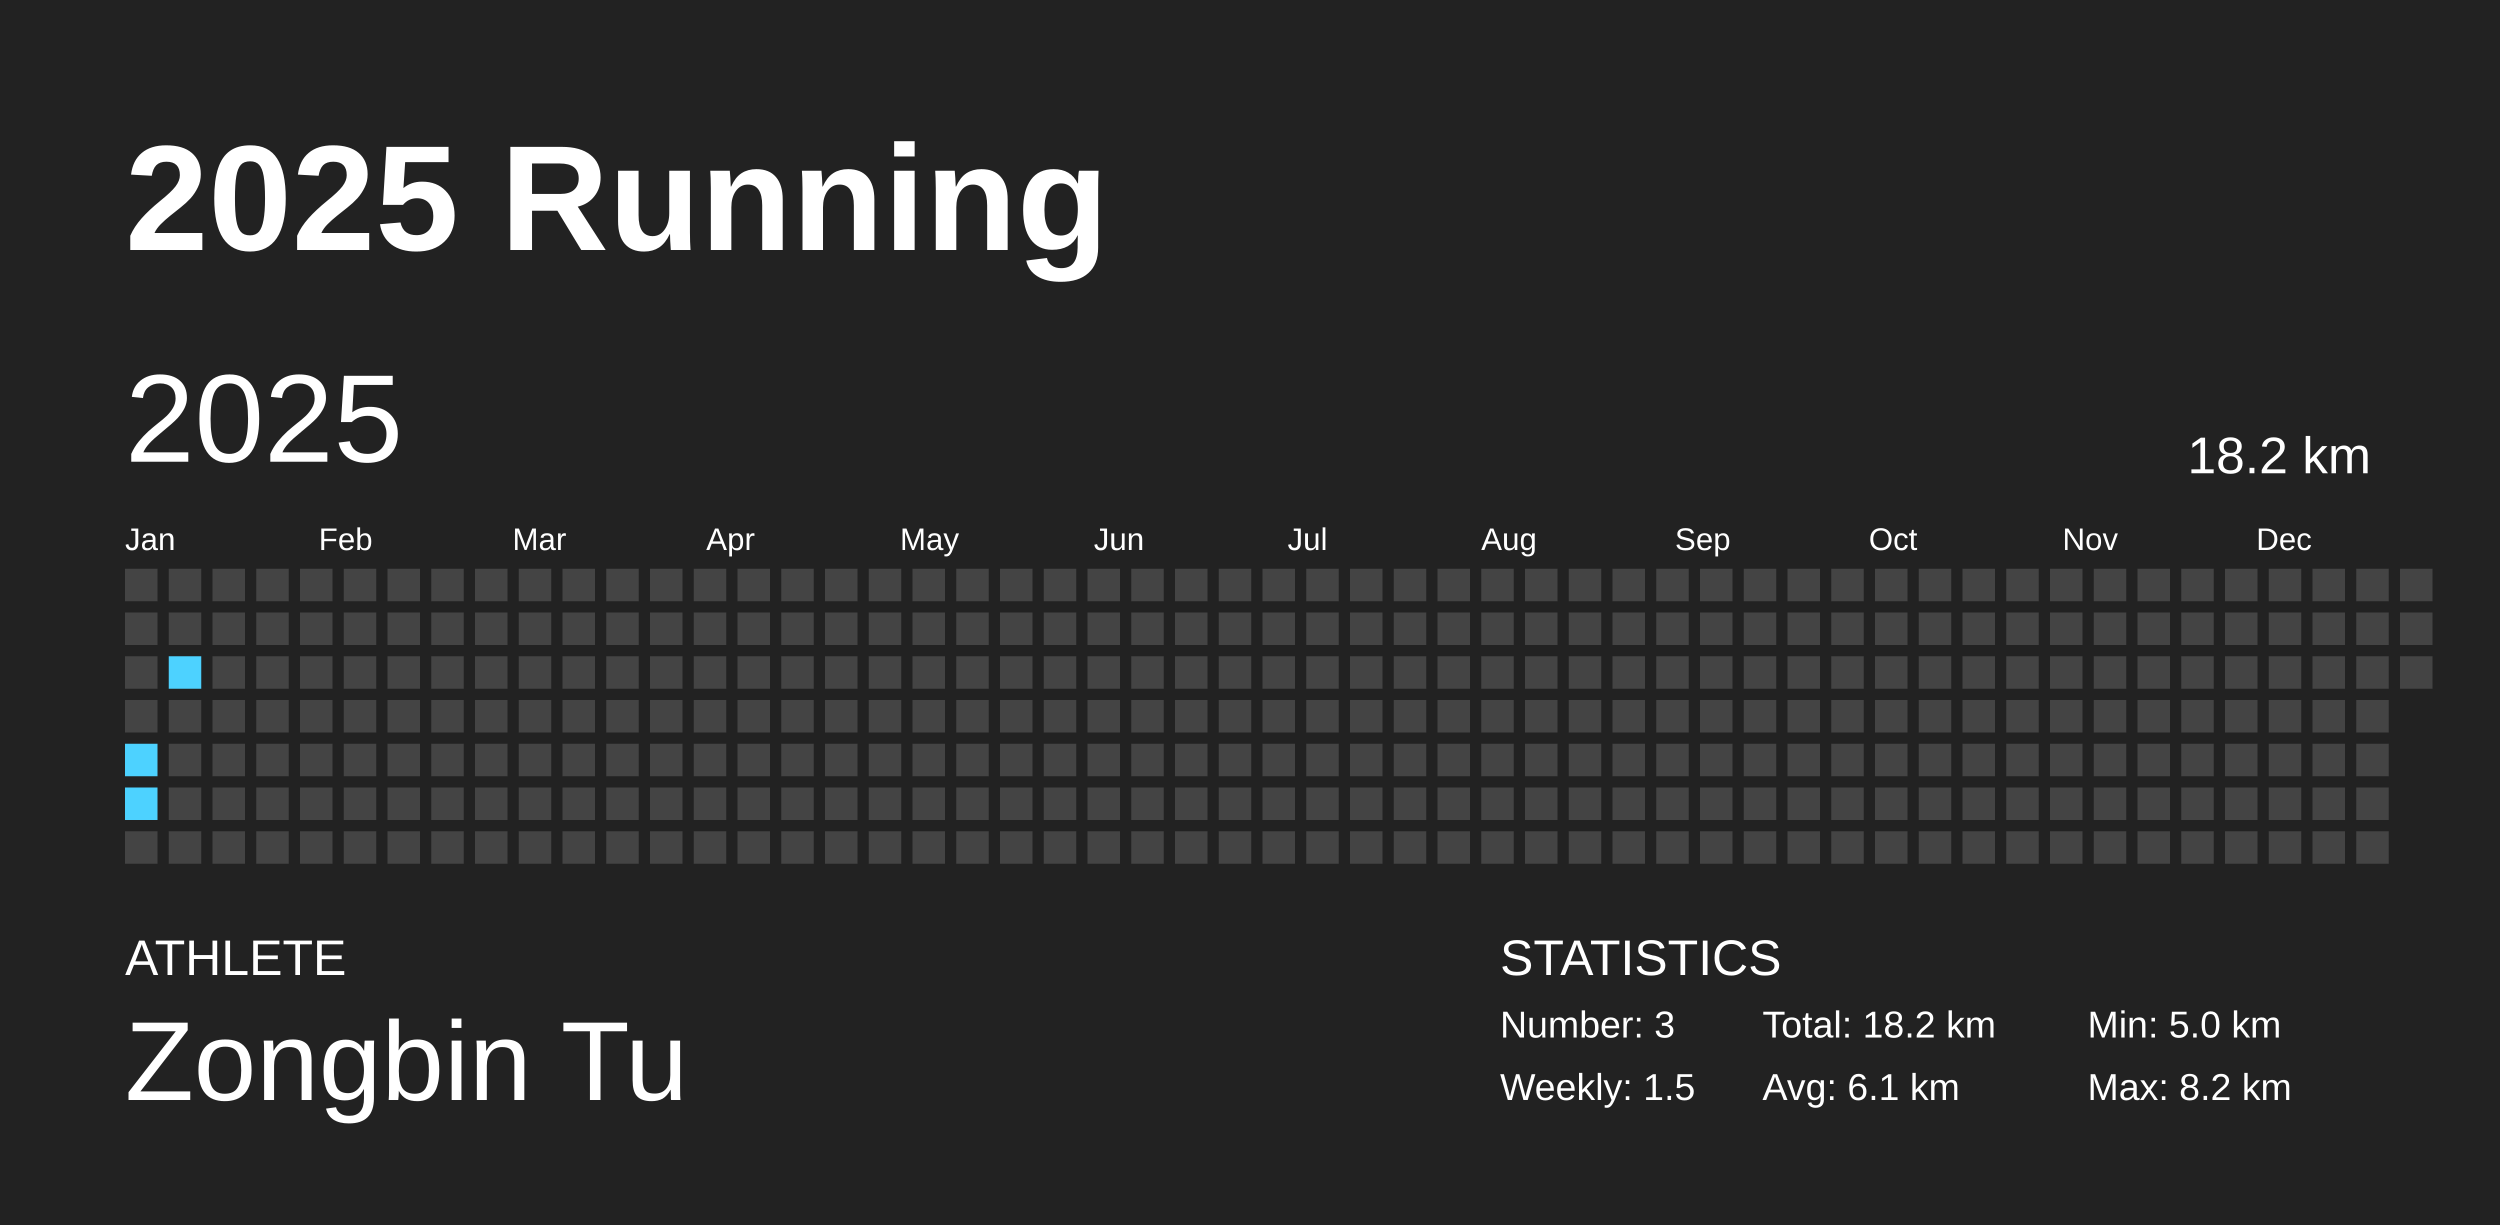
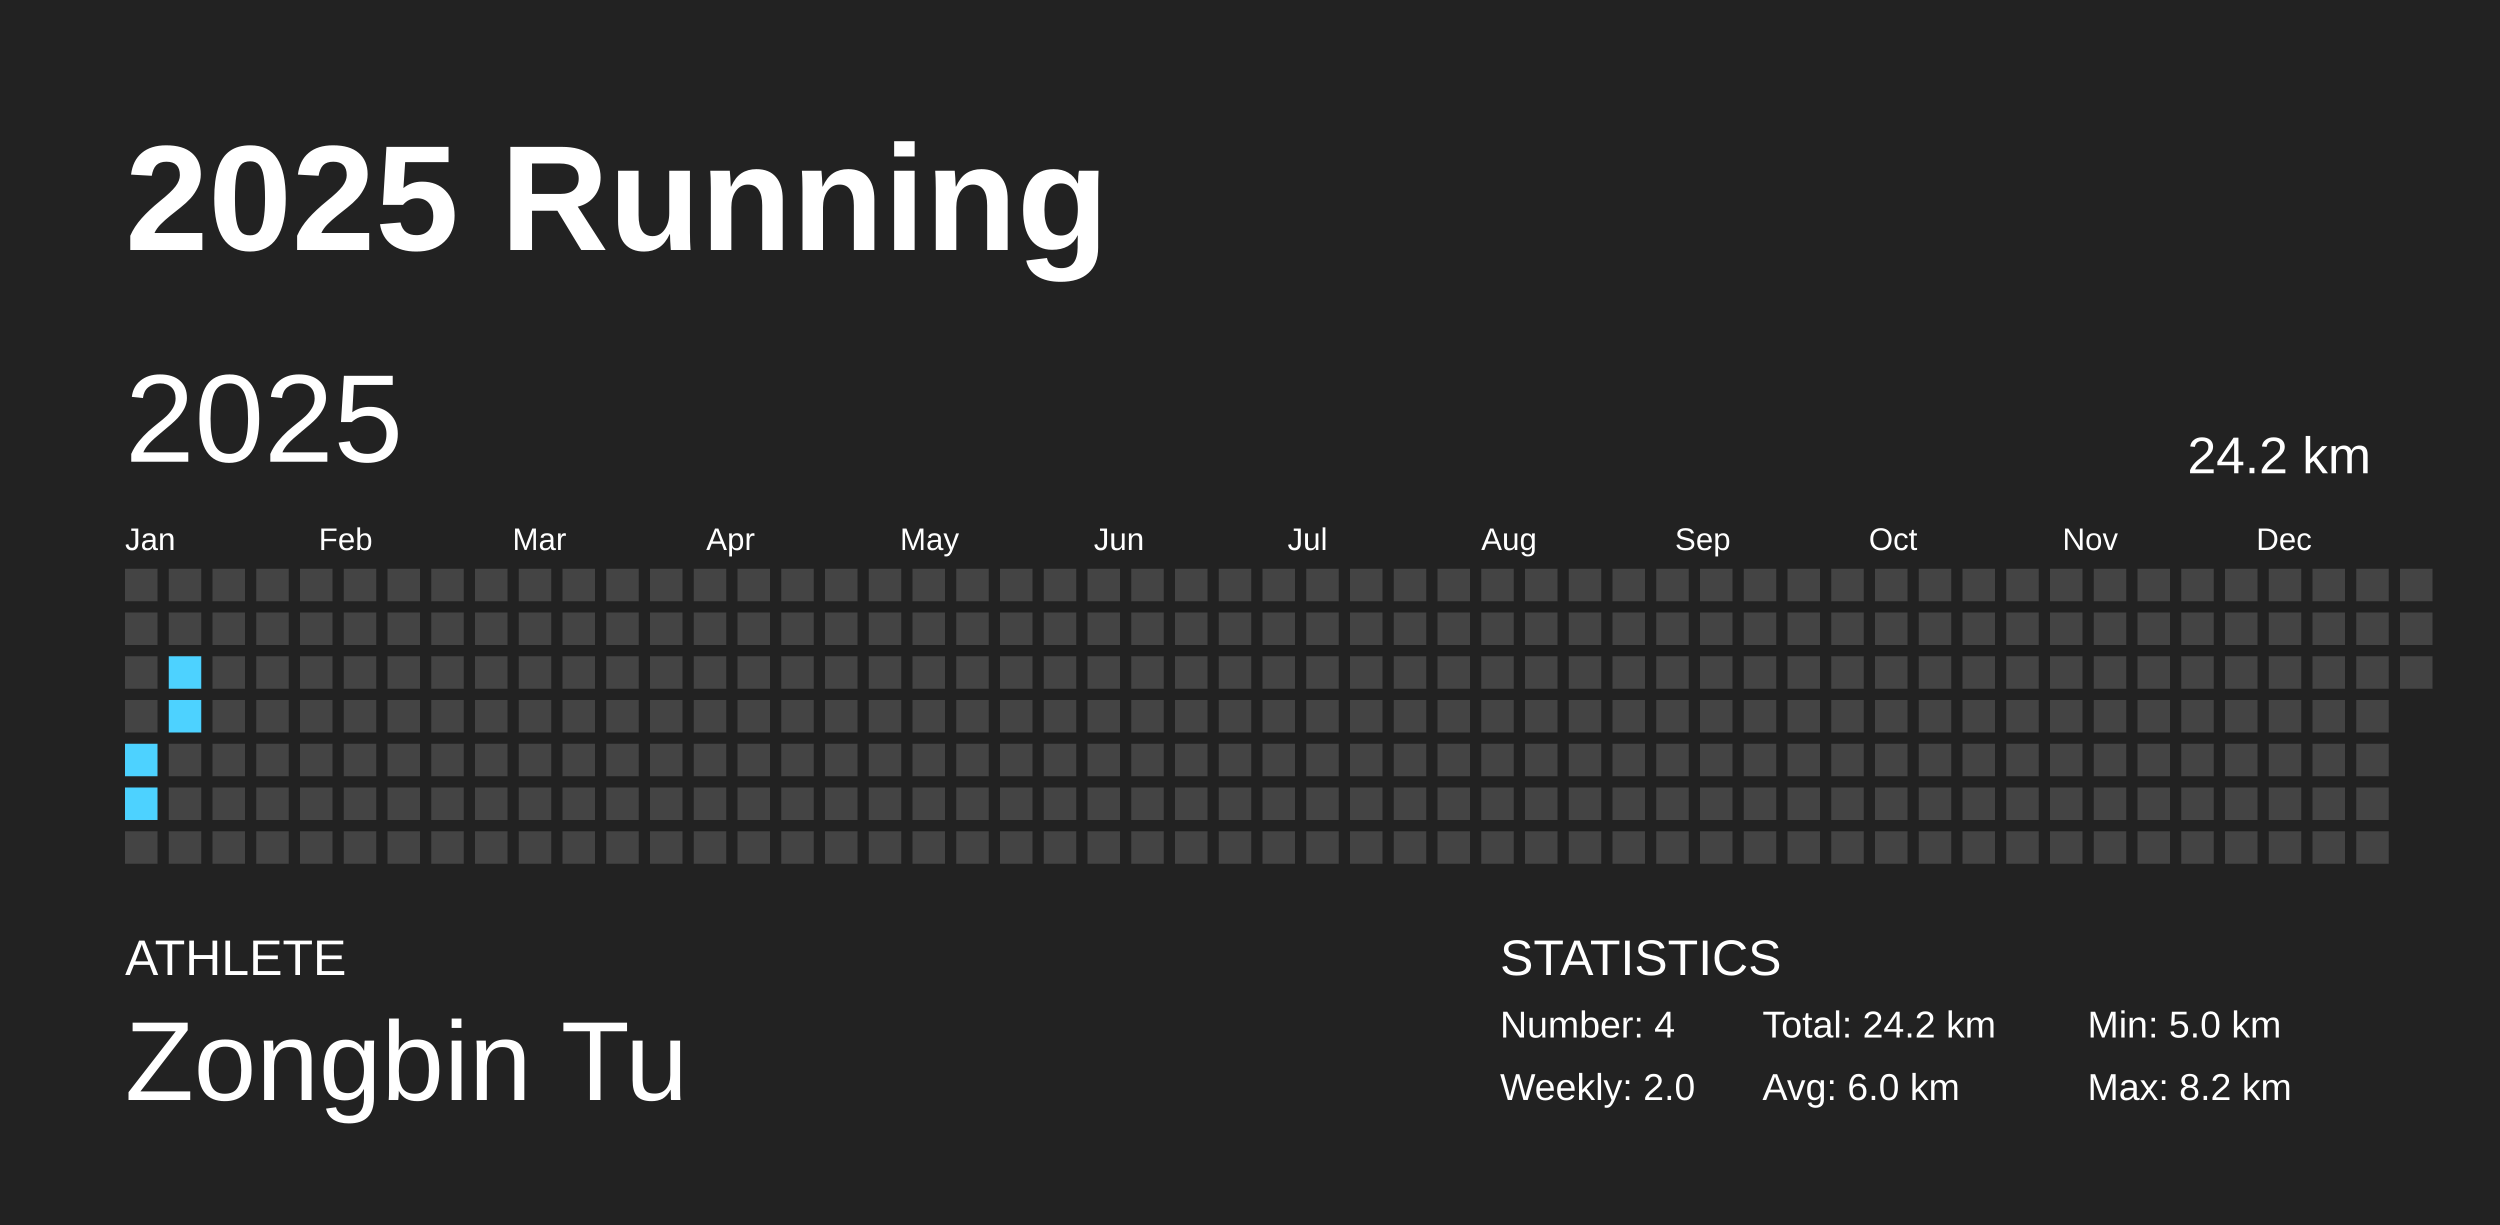
<svg xmlns="http://www.w3.org/2000/svg" baseProfile="full" height="98mm" version="1.1" viewBox="0,0,200,98" width="200mm">
  <defs />
  <rect fill="#222222" height="98" width="200" x="0" y="0" />
  <text fill="#FFFFFF" style="font-size:12px; font-family:Arial; font-weight:bold;" x="10" y="20">2025 Running</text>
  <text fill="#FFFFFF" style="font-size:4px; font-family:Arial" x="10" y="78">ATHLETE</text>
  <text fill="#FFFFFF" style="font-size:9px; font-family:Arial" x="10" y="88">Zongbin Tu</text>
  <text fill="#FFFFFF" style="font-size:4px; font-family:Arial" x="120" y="78">STATISTICS</text>
-   <text fill="#FFFFFF" style="font-size:3px; font-family:Arial" x="120" y="83">Number: 3</text>
-   <text fill="#FFFFFF" style="font-size:3px; font-family:Arial" x="120" y="88">Weekly: 1.5</text>
-   <text fill="#FFFFFF" style="font-size:3px; font-family:Arial" x="141" y="83">Total: 18.2 km</text>
-   <text fill="#FFFFFF" style="font-size:3px; font-family:Arial" x="141" y="88">Avg: 6.1 km</text>
+   <text fill="#FFFFFF" style="font-size:3px; font-family:Arial" x="120" y="83">Number: 4</text>
+   <text fill="#FFFFFF" style="font-size:3px; font-family:Arial" x="120" y="88">Weekly: 2.0</text>
+   <text fill="#FFFFFF" style="font-size:3px; font-family:Arial" x="141" y="83">Total: 24.2 km</text>
+   <text fill="#FFFFFF" style="font-size:3px; font-family:Arial" x="141" y="88">Avg: 6.0 km</text>
  <text fill="#FFFFFF" style="font-size:3px; font-family:Arial" x="167" y="83">Min: 5.0 km</text>
  <text fill="#FFFFFF" style="font-size:3px; font-family:Arial" x="167" y="88">Max: 8.2 km</text>
  <text dominant-baseline="hanging" fill="#FFFFFF" style="font-size:10.0px; font-family:Arial;" x="10" y="30">2025</text>
-   <text dominant-baseline="hanging" fill="#FFFFFF" style="font-size:4.125px; font-family:Arial;" x="175" y="35">18.2 km</text>
+   <text dominant-baseline="hanging" fill="#FFFFFF" style="font-size:4.125px; font-family:Arial;" x="175" y="35">24.2 km</text>
  <text fill="#FFFFFF" style="font-size:2.5px; font-family:Arial" x="10.0" y="44">Jan</text>
  <text fill="#FFFFFF" style="font-size:2.5px; font-family:Arial" x="25.5" y="44">Feb</text>
  <text fill="#FFFFFF" style="font-size:2.5px; font-family:Arial" x="41.0" y="44">Mar</text>
  <text fill="#FFFFFF" style="font-size:2.5px; font-family:Arial" x="56.5" y="44">Apr</text>
  <text fill="#FFFFFF" style="font-size:2.5px; font-family:Arial" x="72.0" y="44">May</text>
  <text fill="#FFFFFF" style="font-size:2.5px; font-family:Arial" x="87.5" y="44">Jun</text>
  <text fill="#FFFFFF" style="font-size:2.5px; font-family:Arial" x="103.0" y="44">Jul</text>
  <text fill="#FFFFFF" style="font-size:2.5px; font-family:Arial" x="118.5" y="44">Aug</text>
  <text fill="#FFFFFF" style="font-size:2.5px; font-family:Arial" x="134.0" y="44">Sep</text>
  <text fill="#FFFFFF" style="font-size:2.5px; font-family:Arial" x="149.5" y="44">Oct</text>
  <text fill="#FFFFFF" style="font-size:2.5px; font-family:Arial" x="165.0" y="44">Nov</text>
  <text fill="#FFFFFF" style="font-size:2.5px; font-family:Arial" x="180.5" y="44">Dec</text>
  <rect fill="#444444" height="2.6" width="2.6" x="10.0" y="45.5" />
  <rect fill="#444444" height="2.6" width="2.6" x="10.0" y="49.0" />
  <rect fill="#444444" height="2.6" width="2.6" x="10.0" y="52.5" />
  <rect fill="#444444" height="2.6" width="2.6" x="10.0" y="56.0" />
  <rect fill="#4dd2ff" height="2.6" width="2.6" x="10.0" y="59.5" />
  <rect fill="#4dd2ff" height="2.6" width="2.6" x="10.0" y="63.0" />
  <rect fill="#444444" height="2.6" width="2.6" x="10.0" y="66.5" />
  <rect fill="#444444" height="2.6" width="2.6" x="13.5" y="45.5" />
  <rect fill="#444444" height="2.6" width="2.6" x="13.5" y="49.0" />
  <rect fill="#4dd2ff" height="2.6" width="2.6" x="13.5" y="52.5" />
-   <rect fill="#444444" height="2.6" width="2.6" x="13.5" y="56.0" />
+   <rect fill="#4dd2ff" height="2.6" width="2.6" x="13.5" y="56.0" />
  <rect fill="#444444" height="2.6" width="2.6" x="13.5" y="59.5" />
  <rect fill="#444444" height="2.6" width="2.6" x="13.5" y="63.0" />
  <rect fill="#444444" height="2.6" width="2.6" x="13.5" y="66.5" />
  <rect fill="#444444" height="2.6" width="2.6" x="17.0" y="45.5" />
  <rect fill="#444444" height="2.6" width="2.6" x="17.0" y="49.0" />
  <rect fill="#444444" height="2.6" width="2.6" x="17.0" y="52.5" />
  <rect fill="#444444" height="2.6" width="2.6" x="17.0" y="56.0" />
  <rect fill="#444444" height="2.6" width="2.6" x="17.0" y="59.5" />
  <rect fill="#444444" height="2.6" width="2.6" x="17.0" y="63.0" />
  <rect fill="#444444" height="2.6" width="2.6" x="17.0" y="66.5" />
  <rect fill="#444444" height="2.6" width="2.6" x="20.5" y="45.5" />
  <rect fill="#444444" height="2.6" width="2.6" x="20.5" y="49.0" />
  <rect fill="#444444" height="2.6" width="2.6" x="20.5" y="52.5" />
  <rect fill="#444444" height="2.6" width="2.6" x="20.5" y="56.0" />
  <rect fill="#444444" height="2.6" width="2.6" x="20.5" y="59.5" />
  <rect fill="#444444" height="2.6" width="2.6" x="20.5" y="63.0" />
  <rect fill="#444444" height="2.6" width="2.6" x="20.5" y="66.5" />
  <rect fill="#444444" height="2.6" width="2.6" x="24.0" y="45.5" />
  <rect fill="#444444" height="2.6" width="2.6" x="24.0" y="49.0" />
  <rect fill="#444444" height="2.6" width="2.6" x="24.0" y="52.5" />
  <rect fill="#444444" height="2.6" width="2.6" x="24.0" y="56.0" />
  <rect fill="#444444" height="2.6" width="2.6" x="24.0" y="59.5" />
  <rect fill="#444444" height="2.6" width="2.6" x="24.0" y="63.0" />
  <rect fill="#444444" height="2.6" width="2.6" x="24.0" y="66.5" />
  <rect fill="#444444" height="2.6" width="2.6" x="27.5" y="45.5" />
  <rect fill="#444444" height="2.6" width="2.6" x="27.5" y="49.0" />
  <rect fill="#444444" height="2.6" width="2.6" x="27.5" y="52.5" />
  <rect fill="#444444" height="2.6" width="2.6" x="27.5" y="56.0" />
  <rect fill="#444444" height="2.6" width="2.6" x="27.5" y="59.5" />
  <rect fill="#444444" height="2.6" width="2.6" x="27.5" y="63.0" />
  <rect fill="#444444" height="2.6" width="2.6" x="27.5" y="66.5" />
  <rect fill="#444444" height="2.6" width="2.6" x="31.0" y="45.5" />
  <rect fill="#444444" height="2.6" width="2.6" x="31.0" y="49.0" />
  <rect fill="#444444" height="2.6" width="2.6" x="31.0" y="52.5" />
  <rect fill="#444444" height="2.6" width="2.6" x="31.0" y="56.0" />
  <rect fill="#444444" height="2.6" width="2.6" x="31.0" y="59.5" />
  <rect fill="#444444" height="2.6" width="2.6" x="31.0" y="63.0" />
  <rect fill="#444444" height="2.6" width="2.6" x="31.0" y="66.5" />
  <rect fill="#444444" height="2.6" width="2.6" x="34.5" y="45.5" />
  <rect fill="#444444" height="2.6" width="2.6" x="34.5" y="49.0" />
  <rect fill="#444444" height="2.6" width="2.6" x="34.5" y="52.5" />
  <rect fill="#444444" height="2.6" width="2.6" x="34.5" y="56.0" />
  <rect fill="#444444" height="2.6" width="2.6" x="34.5" y="59.5" />
  <rect fill="#444444" height="2.6" width="2.6" x="34.5" y="63.0" />
  <rect fill="#444444" height="2.6" width="2.6" x="34.5" y="66.5" />
  <rect fill="#444444" height="2.6" width="2.6" x="38.0" y="45.5" />
  <rect fill="#444444" height="2.6" width="2.6" x="38.0" y="49.0" />
  <rect fill="#444444" height="2.6" width="2.6" x="38.0" y="52.5" />
  <rect fill="#444444" height="2.6" width="2.6" x="38.0" y="56.0" />
  <rect fill="#444444" height="2.6" width="2.6" x="38.0" y="59.5" />
  <rect fill="#444444" height="2.6" width="2.6" x="38.0" y="63.0" />
  <rect fill="#444444" height="2.6" width="2.6" x="38.0" y="66.5" />
  <rect fill="#444444" height="2.6" width="2.6" x="41.5" y="45.5" />
  <rect fill="#444444" height="2.6" width="2.6" x="41.5" y="49.0" />
  <rect fill="#444444" height="2.6" width="2.6" x="41.5" y="52.5" />
  <rect fill="#444444" height="2.6" width="2.6" x="41.5" y="56.0" />
  <rect fill="#444444" height="2.6" width="2.6" x="41.5" y="59.5" />
  <rect fill="#444444" height="2.6" width="2.6" x="41.5" y="63.0" />
  <rect fill="#444444" height="2.6" width="2.6" x="41.5" y="66.5" />
  <rect fill="#444444" height="2.6" width="2.6" x="45.0" y="45.5" />
  <rect fill="#444444" height="2.6" width="2.6" x="45.0" y="49.0" />
  <rect fill="#444444" height="2.6" width="2.6" x="45.0" y="52.5" />
  <rect fill="#444444" height="2.6" width="2.6" x="45.0" y="56.0" />
  <rect fill="#444444" height="2.6" width="2.6" x="45.0" y="59.5" />
  <rect fill="#444444" height="2.6" width="2.6" x="45.0" y="63.0" />
  <rect fill="#444444" height="2.6" width="2.6" x="45.0" y="66.5" />
  <rect fill="#444444" height="2.6" width="2.6" x="48.5" y="45.5" />
  <rect fill="#444444" height="2.6" width="2.6" x="48.5" y="49.0" />
  <rect fill="#444444" height="2.6" width="2.6" x="48.5" y="52.5" />
  <rect fill="#444444" height="2.6" width="2.6" x="48.5" y="56.0" />
  <rect fill="#444444" height="2.6" width="2.6" x="48.5" y="59.5" />
  <rect fill="#444444" height="2.6" width="2.6" x="48.5" y="63.0" />
  <rect fill="#444444" height="2.6" width="2.6" x="48.5" y="66.5" />
  <rect fill="#444444" height="2.6" width="2.6" x="52.0" y="45.5" />
  <rect fill="#444444" height="2.6" width="2.6" x="52.0" y="49.0" />
  <rect fill="#444444" height="2.6" width="2.6" x="52.0" y="52.5" />
  <rect fill="#444444" height="2.6" width="2.6" x="52.0" y="56.0" />
  <rect fill="#444444" height="2.6" width="2.6" x="52.0" y="59.5" />
  <rect fill="#444444" height="2.6" width="2.6" x="52.0" y="63.0" />
  <rect fill="#444444" height="2.6" width="2.6" x="52.0" y="66.5" />
  <rect fill="#444444" height="2.6" width="2.6" x="55.5" y="45.5" />
  <rect fill="#444444" height="2.6" width="2.6" x="55.5" y="49.0" />
  <rect fill="#444444" height="2.6" width="2.6" x="55.5" y="52.5" />
  <rect fill="#444444" height="2.6" width="2.6" x="55.5" y="56.0" />
  <rect fill="#444444" height="2.6" width="2.6" x="55.5" y="59.5" />
  <rect fill="#444444" height="2.6" width="2.6" x="55.5" y="63.0" />
  <rect fill="#444444" height="2.6" width="2.6" x="55.5" y="66.5" />
  <rect fill="#444444" height="2.6" width="2.6" x="59.0" y="45.5" />
  <rect fill="#444444" height="2.6" width="2.6" x="59.0" y="49.0" />
  <rect fill="#444444" height="2.6" width="2.6" x="59.0" y="52.5" />
  <rect fill="#444444" height="2.6" width="2.6" x="59.0" y="56.0" />
  <rect fill="#444444" height="2.6" width="2.6" x="59.0" y="59.5" />
  <rect fill="#444444" height="2.6" width="2.6" x="59.0" y="63.0" />
  <rect fill="#444444" height="2.6" width="2.6" x="59.0" y="66.5" />
  <rect fill="#444444" height="2.6" width="2.6" x="62.5" y="45.5" />
  <rect fill="#444444" height="2.6" width="2.6" x="62.5" y="49.0" />
  <rect fill="#444444" height="2.6" width="2.6" x="62.5" y="52.5" />
  <rect fill="#444444" height="2.6" width="2.6" x="62.5" y="56.0" />
  <rect fill="#444444" height="2.6" width="2.6" x="62.5" y="59.5" />
  <rect fill="#444444" height="2.6" width="2.6" x="62.5" y="63.0" />
  <rect fill="#444444" height="2.6" width="2.6" x="62.5" y="66.5" />
  <rect fill="#444444" height="2.6" width="2.6" x="66.0" y="45.5" />
  <rect fill="#444444" height="2.6" width="2.6" x="66.0" y="49.0" />
  <rect fill="#444444" height="2.6" width="2.6" x="66.0" y="52.5" />
  <rect fill="#444444" height="2.6" width="2.6" x="66.0" y="56.0" />
  <rect fill="#444444" height="2.6" width="2.6" x="66.0" y="59.5" />
  <rect fill="#444444" height="2.6" width="2.6" x="66.0" y="63.0" />
  <rect fill="#444444" height="2.6" width="2.6" x="66.0" y="66.5" />
  <rect fill="#444444" height="2.6" width="2.6" x="69.5" y="45.5" />
  <rect fill="#444444" height="2.6" width="2.6" x="69.5" y="49.0" />
  <rect fill="#444444" height="2.6" width="2.6" x="69.5" y="52.5" />
  <rect fill="#444444" height="2.6" width="2.6" x="69.5" y="56.0" />
  <rect fill="#444444" height="2.6" width="2.6" x="69.5" y="59.5" />
  <rect fill="#444444" height="2.6" width="2.6" x="69.5" y="63.0" />
  <rect fill="#444444" height="2.6" width="2.6" x="69.5" y="66.5" />
  <rect fill="#444444" height="2.6" width="2.6" x="73.0" y="45.5" />
  <rect fill="#444444" height="2.6" width="2.6" x="73.0" y="49.0" />
  <rect fill="#444444" height="2.6" width="2.6" x="73.0" y="52.5" />
  <rect fill="#444444" height="2.6" width="2.6" x="73.0" y="56.0" />
  <rect fill="#444444" height="2.6" width="2.6" x="73.0" y="59.5" />
  <rect fill="#444444" height="2.6" width="2.6" x="73.0" y="63.0" />
  <rect fill="#444444" height="2.6" width="2.6" x="73.0" y="66.5" />
  <rect fill="#444444" height="2.6" width="2.6" x="76.5" y="45.5" />
  <rect fill="#444444" height="2.6" width="2.6" x="76.5" y="49.0" />
  <rect fill="#444444" height="2.6" width="2.6" x="76.5" y="52.5" />
  <rect fill="#444444" height="2.6" width="2.6" x="76.5" y="56.0" />
  <rect fill="#444444" height="2.6" width="2.6" x="76.5" y="59.5" />
  <rect fill="#444444" height="2.6" width="2.6" x="76.5" y="63.0" />
  <rect fill="#444444" height="2.6" width="2.6" x="76.5" y="66.5" />
  <rect fill="#444444" height="2.6" width="2.6" x="80.0" y="45.5" />
  <rect fill="#444444" height="2.6" width="2.6" x="80.0" y="49.0" />
  <rect fill="#444444" height="2.6" width="2.6" x="80.0" y="52.5" />
  <rect fill="#444444" height="2.6" width="2.6" x="80.0" y="56.0" />
  <rect fill="#444444" height="2.6" width="2.6" x="80.0" y="59.5" />
  <rect fill="#444444" height="2.6" width="2.6" x="80.0" y="63.0" />
  <rect fill="#444444" height="2.6" width="2.6" x="80.0" y="66.5" />
  <rect fill="#444444" height="2.6" width="2.6" x="83.5" y="45.5" />
  <rect fill="#444444" height="2.6" width="2.6" x="83.5" y="49.0" />
  <rect fill="#444444" height="2.6" width="2.6" x="83.5" y="52.5" />
  <rect fill="#444444" height="2.6" width="2.6" x="83.5" y="56.0" />
  <rect fill="#444444" height="2.6" width="2.6" x="83.5" y="59.5" />
  <rect fill="#444444" height="2.6" width="2.6" x="83.5" y="63.0" />
  <rect fill="#444444" height="2.6" width="2.6" x="83.5" y="66.5" />
  <rect fill="#444444" height="2.6" width="2.6" x="87.0" y="45.5" />
  <rect fill="#444444" height="2.6" width="2.6" x="87.0" y="49.0" />
  <rect fill="#444444" height="2.6" width="2.6" x="87.0" y="52.5" />
  <rect fill="#444444" height="2.6" width="2.6" x="87.0" y="56.0" />
  <rect fill="#444444" height="2.6" width="2.6" x="87.0" y="59.5" />
  <rect fill="#444444" height="2.6" width="2.6" x="87.0" y="63.0" />
  <rect fill="#444444" height="2.6" width="2.6" x="87.0" y="66.5" />
  <rect fill="#444444" height="2.6" width="2.6" x="90.5" y="45.5" />
  <rect fill="#444444" height="2.6" width="2.6" x="90.5" y="49.0" />
  <rect fill="#444444" height="2.6" width="2.6" x="90.5" y="52.5" />
  <rect fill="#444444" height="2.6" width="2.6" x="90.5" y="56.0" />
  <rect fill="#444444" height="2.6" width="2.6" x="90.5" y="59.5" />
  <rect fill="#444444" height="2.6" width="2.6" x="90.5" y="63.0" />
  <rect fill="#444444" height="2.6" width="2.6" x="90.5" y="66.5" />
  <rect fill="#444444" height="2.6" width="2.6" x="94.0" y="45.5" />
  <rect fill="#444444" height="2.6" width="2.6" x="94.0" y="49.0" />
  <rect fill="#444444" height="2.6" width="2.6" x="94.0" y="52.5" />
  <rect fill="#444444" height="2.6" width="2.6" x="94.0" y="56.0" />
  <rect fill="#444444" height="2.6" width="2.6" x="94.0" y="59.5" />
  <rect fill="#444444" height="2.6" width="2.6" x="94.0" y="63.0" />
  <rect fill="#444444" height="2.6" width="2.6" x="94.0" y="66.5" />
  <rect fill="#444444" height="2.6" width="2.6" x="97.5" y="45.5" />
  <rect fill="#444444" height="2.6" width="2.6" x="97.5" y="49.0" />
  <rect fill="#444444" height="2.6" width="2.6" x="97.5" y="52.5" />
  <rect fill="#444444" height="2.6" width="2.6" x="97.5" y="56.0" />
  <rect fill="#444444" height="2.6" width="2.6" x="97.5" y="59.5" />
  <rect fill="#444444" height="2.6" width="2.6" x="97.5" y="63.0" />
  <rect fill="#444444" height="2.6" width="2.6" x="97.5" y="66.5" />
  <rect fill="#444444" height="2.6" width="2.6" x="101.0" y="45.5" />
  <rect fill="#444444" height="2.6" width="2.6" x="101.0" y="49.0" />
  <rect fill="#444444" height="2.6" width="2.6" x="101.0" y="52.5" />
  <rect fill="#444444" height="2.6" width="2.6" x="101.0" y="56.0" />
  <rect fill="#444444" height="2.6" width="2.6" x="101.0" y="59.5" />
  <rect fill="#444444" height="2.6" width="2.6" x="101.0" y="63.0" />
  <rect fill="#444444" height="2.6" width="2.6" x="101.0" y="66.5" />
  <rect fill="#444444" height="2.6" width="2.6" x="104.5" y="45.5" />
  <rect fill="#444444" height="2.6" width="2.6" x="104.5" y="49.0" />
  <rect fill="#444444" height="2.6" width="2.6" x="104.5" y="52.5" />
  <rect fill="#444444" height="2.6" width="2.6" x="104.5" y="56.0" />
  <rect fill="#444444" height="2.6" width="2.6" x="104.5" y="59.5" />
  <rect fill="#444444" height="2.6" width="2.6" x="104.5" y="63.0" />
  <rect fill="#444444" height="2.6" width="2.6" x="104.5" y="66.5" />
  <rect fill="#444444" height="2.6" width="2.6" x="108.0" y="45.5" />
  <rect fill="#444444" height="2.6" width="2.6" x="108.0" y="49.0" />
  <rect fill="#444444" height="2.6" width="2.6" x="108.0" y="52.5" />
  <rect fill="#444444" height="2.6" width="2.6" x="108.0" y="56.0" />
  <rect fill="#444444" height="2.6" width="2.6" x="108.0" y="59.5" />
  <rect fill="#444444" height="2.6" width="2.6" x="108.0" y="63.0" />
  <rect fill="#444444" height="2.6" width="2.6" x="108.0" y="66.5" />
  <rect fill="#444444" height="2.6" width="2.6" x="111.5" y="45.5" />
  <rect fill="#444444" height="2.6" width="2.6" x="111.5" y="49.0" />
  <rect fill="#444444" height="2.6" width="2.6" x="111.5" y="52.5" />
  <rect fill="#444444" height="2.6" width="2.6" x="111.5" y="56.0" />
  <rect fill="#444444" height="2.6" width="2.6" x="111.5" y="59.5" />
  <rect fill="#444444" height="2.6" width="2.6" x="111.5" y="63.0" />
  <rect fill="#444444" height="2.6" width="2.6" x="111.5" y="66.5" />
  <rect fill="#444444" height="2.6" width="2.6" x="115.0" y="45.5" />
  <rect fill="#444444" height="2.6" width="2.6" x="115.0" y="49.0" />
  <rect fill="#444444" height="2.6" width="2.6" x="115.0" y="52.5" />
  <rect fill="#444444" height="2.6" width="2.6" x="115.0" y="56.0" />
  <rect fill="#444444" height="2.6" width="2.6" x="115.0" y="59.5" />
  <rect fill="#444444" height="2.6" width="2.6" x="115.0" y="63.0" />
  <rect fill="#444444" height="2.6" width="2.6" x="115.0" y="66.5" />
  <rect fill="#444444" height="2.6" width="2.6" x="118.5" y="45.5" />
  <rect fill="#444444" height="2.6" width="2.6" x="118.5" y="49.0" />
  <rect fill="#444444" height="2.6" width="2.6" x="118.5" y="52.5" />
  <rect fill="#444444" height="2.6" width="2.6" x="118.5" y="56.0" />
  <rect fill="#444444" height="2.6" width="2.6" x="118.5" y="59.5" />
  <rect fill="#444444" height="2.6" width="2.6" x="118.5" y="63.0" />
  <rect fill="#444444" height="2.6" width="2.6" x="118.5" y="66.5" />
  <rect fill="#444444" height="2.6" width="2.6" x="122.0" y="45.5" />
  <rect fill="#444444" height="2.6" width="2.6" x="122.0" y="49.0" />
  <rect fill="#444444" height="2.6" width="2.6" x="122.0" y="52.5" />
  <rect fill="#444444" height="2.6" width="2.6" x="122.0" y="56.0" />
  <rect fill="#444444" height="2.6" width="2.6" x="122.0" y="59.5" />
  <rect fill="#444444" height="2.6" width="2.6" x="122.0" y="63.0" />
  <rect fill="#444444" height="2.6" width="2.6" x="122.0" y="66.5" />
  <rect fill="#444444" height="2.6" width="2.6" x="125.5" y="45.5" />
  <rect fill="#444444" height="2.6" width="2.6" x="125.5" y="49.0" />
  <rect fill="#444444" height="2.6" width="2.6" x="125.5" y="52.5" />
  <rect fill="#444444" height="2.6" width="2.6" x="125.5" y="56.0" />
  <rect fill="#444444" height="2.6" width="2.6" x="125.5" y="59.5" />
  <rect fill="#444444" height="2.6" width="2.6" x="125.5" y="63.0" />
  <rect fill="#444444" height="2.6" width="2.6" x="125.5" y="66.5" />
  <rect fill="#444444" height="2.6" width="2.6" x="129.0" y="45.5" />
  <rect fill="#444444" height="2.6" width="2.6" x="129.0" y="49.0" />
  <rect fill="#444444" height="2.6" width="2.6" x="129.0" y="52.5" />
  <rect fill="#444444" height="2.6" width="2.6" x="129.0" y="56.0" />
  <rect fill="#444444" height="2.6" width="2.6" x="129.0" y="59.5" />
  <rect fill="#444444" height="2.6" width="2.6" x="129.0" y="63.0" />
  <rect fill="#444444" height="2.6" width="2.6" x="129.0" y="66.5" />
  <rect fill="#444444" height="2.6" width="2.6" x="132.5" y="45.5" />
  <rect fill="#444444" height="2.6" width="2.6" x="132.5" y="49.0" />
  <rect fill="#444444" height="2.6" width="2.6" x="132.5" y="52.5" />
  <rect fill="#444444" height="2.6" width="2.6" x="132.5" y="56.0" />
  <rect fill="#444444" height="2.6" width="2.6" x="132.5" y="59.5" />
  <rect fill="#444444" height="2.6" width="2.6" x="132.5" y="63.0" />
  <rect fill="#444444" height="2.6" width="2.6" x="132.5" y="66.5" />
  <rect fill="#444444" height="2.6" width="2.6" x="136.0" y="45.5" />
  <rect fill="#444444" height="2.6" width="2.6" x="136.0" y="49.0" />
  <rect fill="#444444" height="2.6" width="2.6" x="136.0" y="52.5" />
  <rect fill="#444444" height="2.6" width="2.6" x="136.0" y="56.0" />
  <rect fill="#444444" height="2.6" width="2.6" x="136.0" y="59.5" />
  <rect fill="#444444" height="2.6" width="2.6" x="136.0" y="63.0" />
  <rect fill="#444444" height="2.6" width="2.6" x="136.0" y="66.5" />
  <rect fill="#444444" height="2.6" width="2.6" x="139.5" y="45.5" />
  <rect fill="#444444" height="2.6" width="2.6" x="139.5" y="49.0" />
  <rect fill="#444444" height="2.6" width="2.6" x="139.5" y="52.5" />
  <rect fill="#444444" height="2.6" width="2.6" x="139.5" y="56.0" />
  <rect fill="#444444" height="2.6" width="2.6" x="139.5" y="59.5" />
  <rect fill="#444444" height="2.6" width="2.6" x="139.5" y="63.0" />
  <rect fill="#444444" height="2.6" width="2.6" x="139.5" y="66.5" />
  <rect fill="#444444" height="2.6" width="2.6" x="143.0" y="45.5" />
  <rect fill="#444444" height="2.6" width="2.6" x="143.0" y="49.0" />
  <rect fill="#444444" height="2.6" width="2.6" x="143.0" y="52.5" />
  <rect fill="#444444" height="2.6" width="2.6" x="143.0" y="56.0" />
  <rect fill="#444444" height="2.6" width="2.6" x="143.0" y="59.5" />
  <rect fill="#444444" height="2.6" width="2.6" x="143.0" y="63.0" />
  <rect fill="#444444" height="2.6" width="2.6" x="143.0" y="66.5" />
  <rect fill="#444444" height="2.6" width="2.6" x="146.5" y="45.5" />
  <rect fill="#444444" height="2.6" width="2.6" x="146.5" y="49.0" />
  <rect fill="#444444" height="2.6" width="2.6" x="146.5" y="52.5" />
  <rect fill="#444444" height="2.6" width="2.6" x="146.5" y="56.0" />
  <rect fill="#444444" height="2.6" width="2.6" x="146.5" y="59.5" />
  <rect fill="#444444" height="2.6" width="2.6" x="146.5" y="63.0" />
  <rect fill="#444444" height="2.6" width="2.6" x="146.5" y="66.5" />
  <rect fill="#444444" height="2.6" width="2.6" x="150.0" y="45.5" />
  <rect fill="#444444" height="2.6" width="2.6" x="150.0" y="49.0" />
  <rect fill="#444444" height="2.6" width="2.6" x="150.0" y="52.5" />
  <rect fill="#444444" height="2.6" width="2.6" x="150.0" y="56.0" />
  <rect fill="#444444" height="2.6" width="2.6" x="150.0" y="59.5" />
  <rect fill="#444444" height="2.6" width="2.6" x="150.0" y="63.0" />
  <rect fill="#444444" height="2.6" width="2.6" x="150.0" y="66.5" />
  <rect fill="#444444" height="2.6" width="2.6" x="153.5" y="45.5" />
  <rect fill="#444444" height="2.6" width="2.6" x="153.5" y="49.0" />
  <rect fill="#444444" height="2.6" width="2.6" x="153.5" y="52.5" />
  <rect fill="#444444" height="2.6" width="2.6" x="153.5" y="56.0" />
  <rect fill="#444444" height="2.6" width="2.6" x="153.5" y="59.5" />
  <rect fill="#444444" height="2.6" width="2.6" x="153.5" y="63.0" />
  <rect fill="#444444" height="2.6" width="2.6" x="153.5" y="66.5" />
  <rect fill="#444444" height="2.6" width="2.6" x="157.0" y="45.5" />
  <rect fill="#444444" height="2.6" width="2.6" x="157.0" y="49.0" />
  <rect fill="#444444" height="2.6" width="2.6" x="157.0" y="52.5" />
  <rect fill="#444444" height="2.6" width="2.6" x="157.0" y="56.0" />
  <rect fill="#444444" height="2.6" width="2.6" x="157.0" y="59.5" />
  <rect fill="#444444" height="2.6" width="2.6" x="157.0" y="63.0" />
  <rect fill="#444444" height="2.6" width="2.6" x="157.0" y="66.5" />
  <rect fill="#444444" height="2.6" width="2.6" x="160.5" y="45.5" />
  <rect fill="#444444" height="2.6" width="2.6" x="160.5" y="49.0" />
  <rect fill="#444444" height="2.6" width="2.6" x="160.5" y="52.5" />
  <rect fill="#444444" height="2.6" width="2.6" x="160.5" y="56.0" />
  <rect fill="#444444" height="2.6" width="2.6" x="160.5" y="59.5" />
  <rect fill="#444444" height="2.6" width="2.6" x="160.5" y="63.0" />
  <rect fill="#444444" height="2.6" width="2.6" x="160.5" y="66.5" />
  <rect fill="#444444" height="2.6" width="2.6" x="164.0" y="45.5" />
  <rect fill="#444444" height="2.6" width="2.6" x="164.0" y="49.0" />
  <rect fill="#444444" height="2.6" width="2.6" x="164.0" y="52.5" />
  <rect fill="#444444" height="2.6" width="2.6" x="164.0" y="56.0" />
  <rect fill="#444444" height="2.6" width="2.6" x="164.0" y="59.5" />
  <rect fill="#444444" height="2.6" width="2.6" x="164.0" y="63.0" />
  <rect fill="#444444" height="2.6" width="2.6" x="164.0" y="66.5" />
  <rect fill="#444444" height="2.6" width="2.6" x="167.5" y="45.5" />
  <rect fill="#444444" height="2.6" width="2.6" x="167.5" y="49.0" />
  <rect fill="#444444" height="2.6" width="2.6" x="167.5" y="52.5" />
  <rect fill="#444444" height="2.6" width="2.6" x="167.5" y="56.0" />
  <rect fill="#444444" height="2.6" width="2.6" x="167.5" y="59.5" />
  <rect fill="#444444" height="2.6" width="2.6" x="167.5" y="63.0" />
  <rect fill="#444444" height="2.6" width="2.6" x="167.5" y="66.5" />
  <rect fill="#444444" height="2.6" width="2.6" x="171.0" y="45.5" />
  <rect fill="#444444" height="2.6" width="2.6" x="171.0" y="49.0" />
  <rect fill="#444444" height="2.6" width="2.6" x="171.0" y="52.5" />
  <rect fill="#444444" height="2.6" width="2.6" x="171.0" y="56.0" />
  <rect fill="#444444" height="2.6" width="2.6" x="171.0" y="59.5" />
  <rect fill="#444444" height="2.6" width="2.6" x="171.0" y="63.0" />
  <rect fill="#444444" height="2.6" width="2.6" x="171.0" y="66.5" />
  <rect fill="#444444" height="2.6" width="2.6" x="174.5" y="45.5" />
  <rect fill="#444444" height="2.6" width="2.6" x="174.5" y="49.0" />
  <rect fill="#444444" height="2.6" width="2.6" x="174.5" y="52.5" />
  <rect fill="#444444" height="2.6" width="2.6" x="174.5" y="56.0" />
  <rect fill="#444444" height="2.6" width="2.6" x="174.5" y="59.5" />
  <rect fill="#444444" height="2.6" width="2.6" x="174.5" y="63.0" />
  <rect fill="#444444" height="2.6" width="2.6" x="174.5" y="66.5" />
  <rect fill="#444444" height="2.6" width="2.6" x="178.0" y="45.5" />
  <rect fill="#444444" height="2.6" width="2.6" x="178.0" y="49.0" />
  <rect fill="#444444" height="2.6" width="2.6" x="178.0" y="52.5" />
  <rect fill="#444444" height="2.6" width="2.6" x="178.0" y="56.0" />
  <rect fill="#444444" height="2.6" width="2.6" x="178.0" y="59.5" />
  <rect fill="#444444" height="2.6" width="2.6" x="178.0" y="63.0" />
  <rect fill="#444444" height="2.6" width="2.6" x="178.0" y="66.5" />
  <rect fill="#444444" height="2.6" width="2.6" x="181.5" y="45.5" />
  <rect fill="#444444" height="2.6" width="2.6" x="181.5" y="49.0" />
  <rect fill="#444444" height="2.6" width="2.6" x="181.5" y="52.5" />
  <rect fill="#444444" height="2.6" width="2.6" x="181.5" y="56.0" />
  <rect fill="#444444" height="2.6" width="2.6" x="181.5" y="59.5" />
  <rect fill="#444444" height="2.6" width="2.6" x="181.5" y="63.0" />
  <rect fill="#444444" height="2.6" width="2.6" x="181.5" y="66.5" />
  <rect fill="#444444" height="2.6" width="2.6" x="185.0" y="45.5" />
  <rect fill="#444444" height="2.6" width="2.6" x="185.0" y="49.0" />
  <rect fill="#444444" height="2.6" width="2.6" x="185.0" y="52.5" />
  <rect fill="#444444" height="2.6" width="2.6" x="185.0" y="56.0" />
  <rect fill="#444444" height="2.6" width="2.6" x="185.0" y="59.5" />
  <rect fill="#444444" height="2.6" width="2.6" x="185.0" y="63.0" />
  <rect fill="#444444" height="2.6" width="2.6" x="185.0" y="66.5" />
  <rect fill="#444444" height="2.6" width="2.6" x="188.5" y="45.5" />
  <rect fill="#444444" height="2.6" width="2.6" x="188.5" y="49.0" />
  <rect fill="#444444" height="2.6" width="2.6" x="188.5" y="52.5" />
  <rect fill="#444444" height="2.6" width="2.6" x="188.5" y="56.0" />
  <rect fill="#444444" height="2.6" width="2.6" x="188.5" y="59.5" />
  <rect fill="#444444" height="2.6" width="2.6" x="188.5" y="63.0" />
  <rect fill="#444444" height="2.6" width="2.6" x="188.5" y="66.5" />
  <rect fill="#444444" height="2.6" width="2.6" x="192.0" y="45.5" />
  <rect fill="#444444" height="2.6" width="2.6" x="192.0" y="49.0" />
  <rect fill="#444444" height="2.6" width="2.6" x="192.0" y="52.5" />
</svg>
